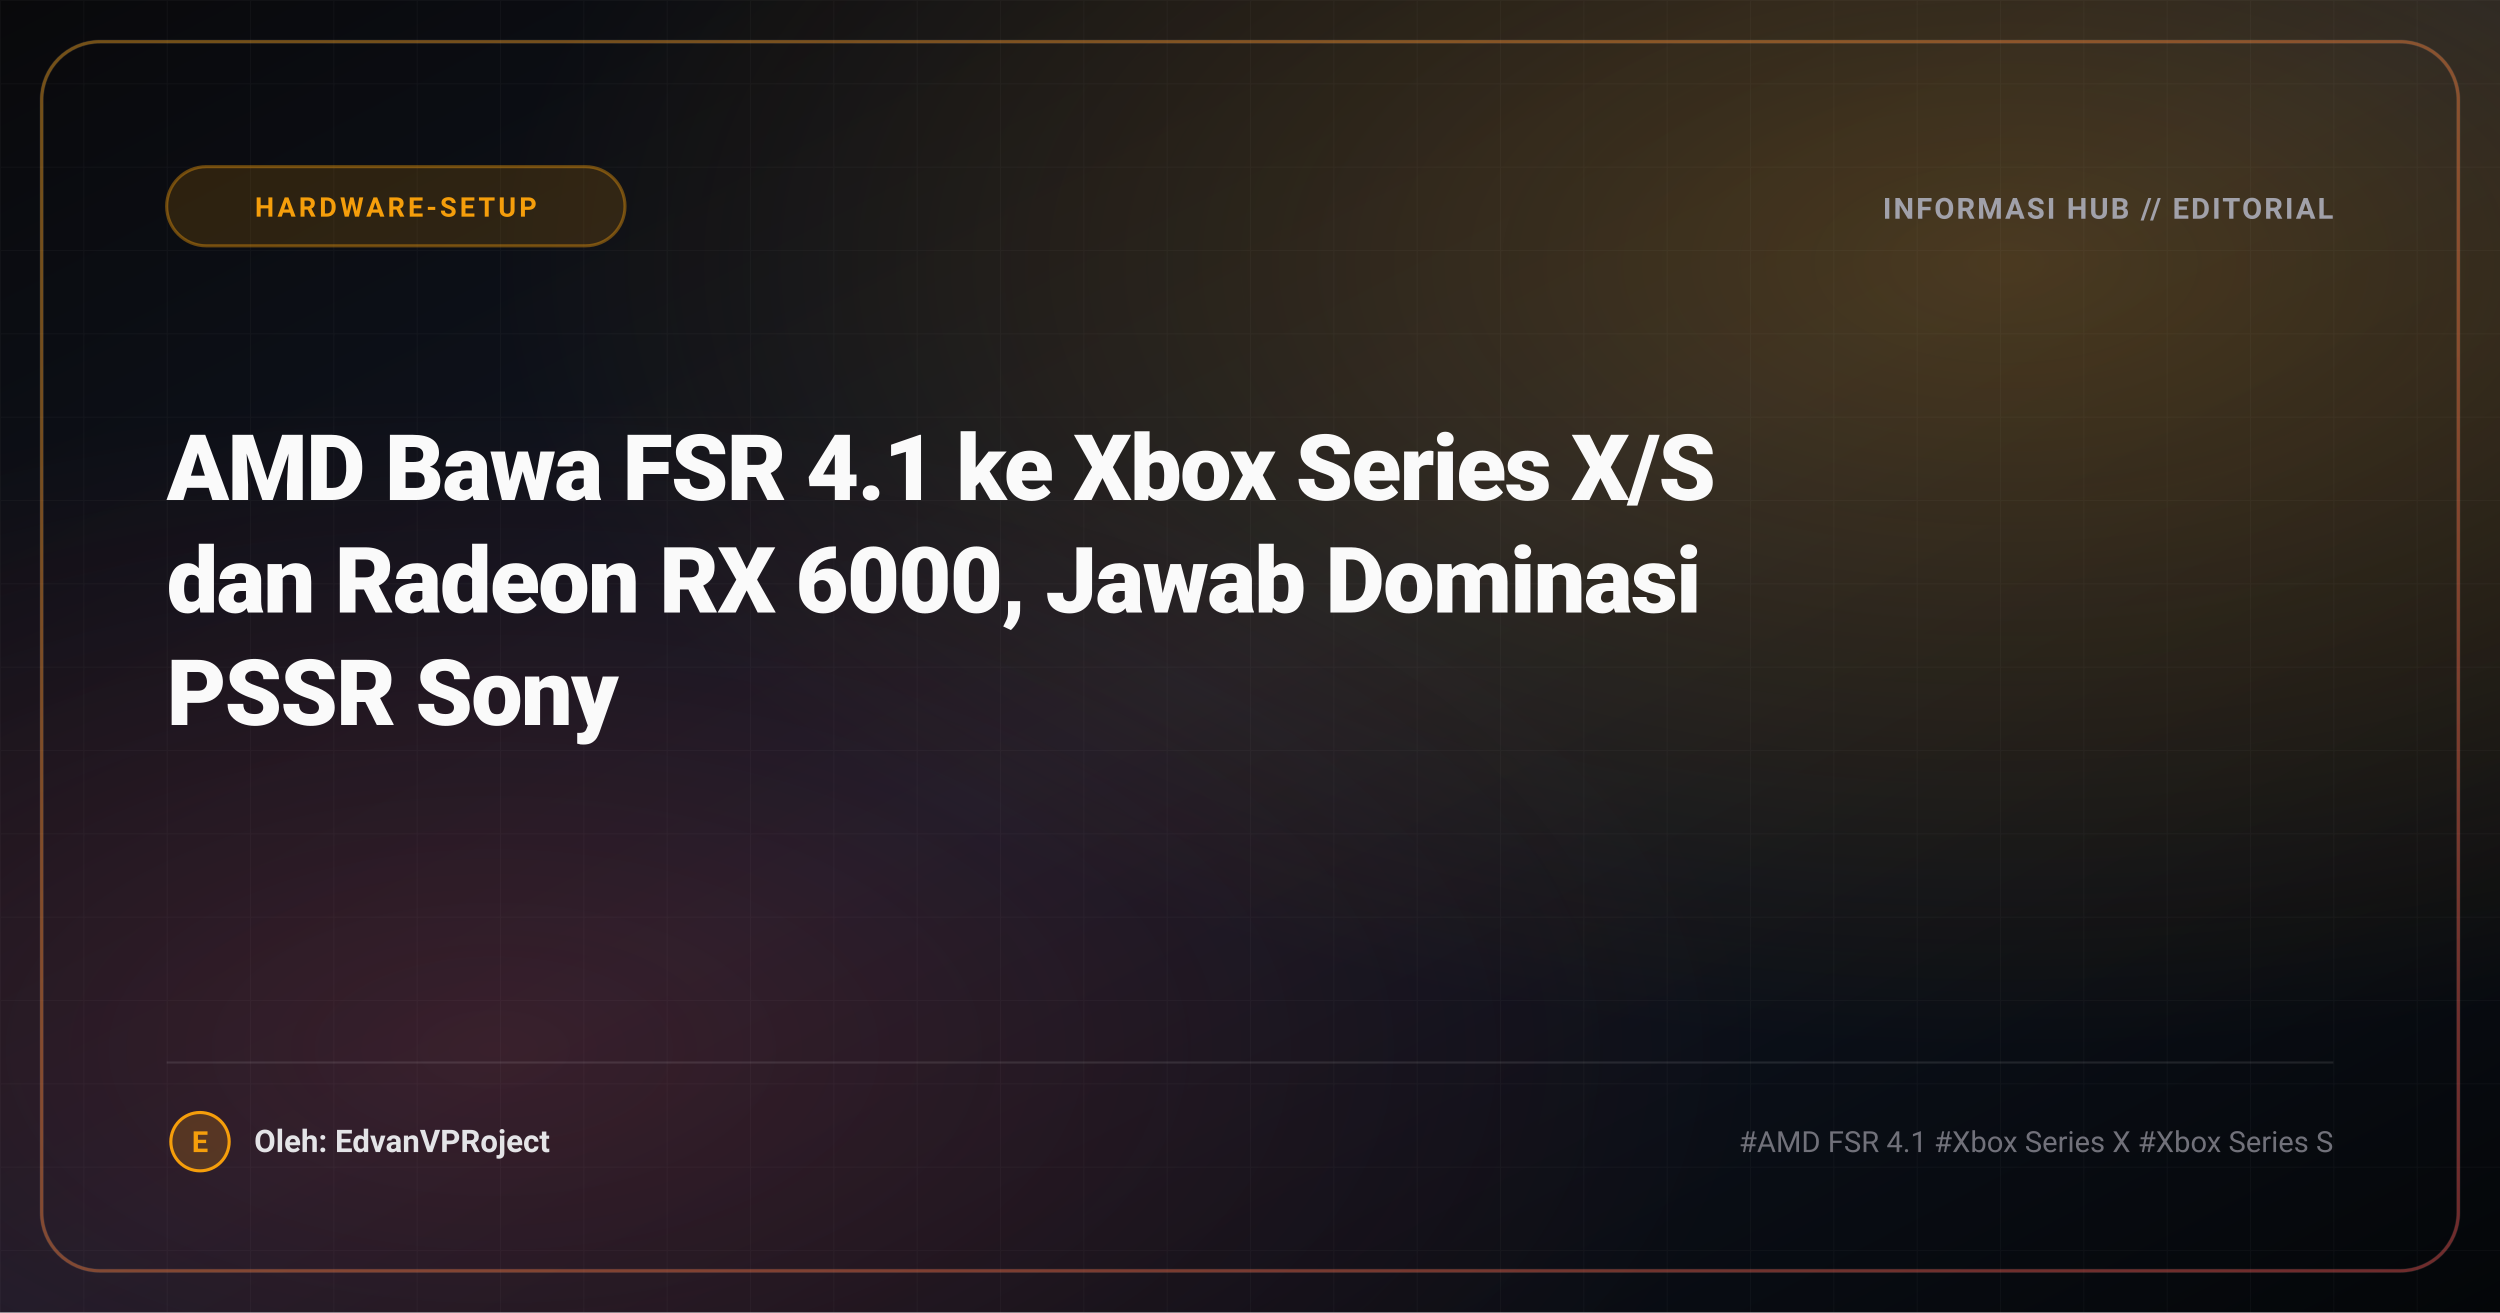
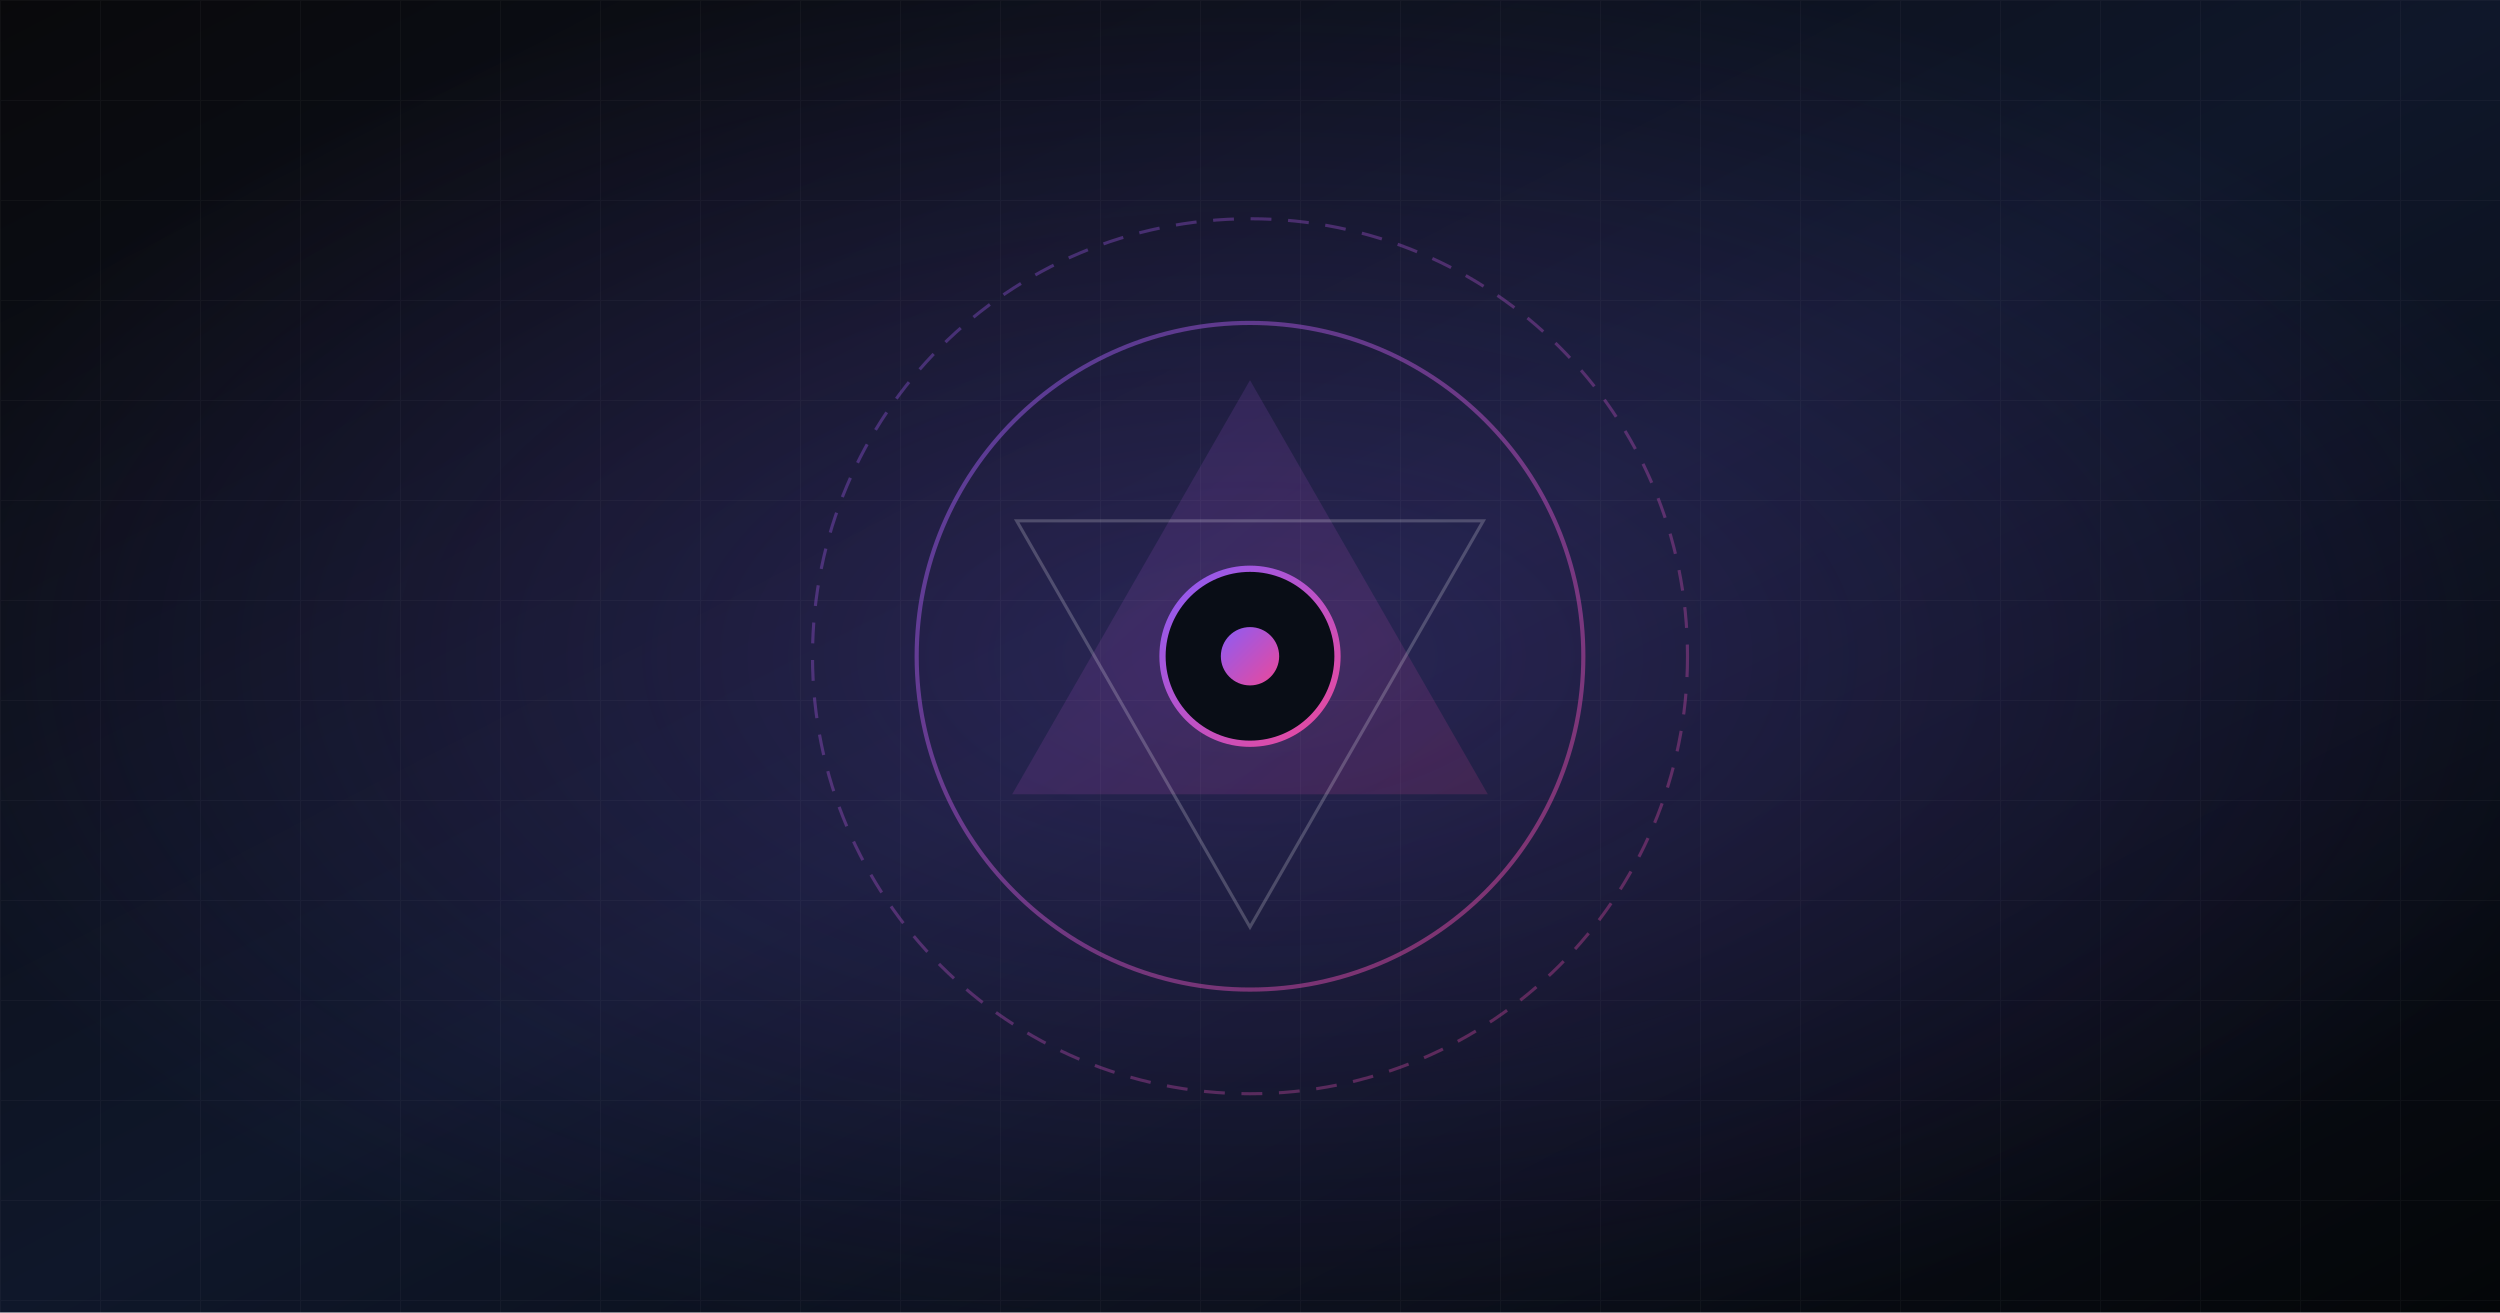
- <svg xmlns="http://www.w3.org/2000/svg" viewBox="0 0 1200 630" width="1200" height="630" shape-rendering="geometricPrecision" text-rendering="geometricPrecision">
+ <svg xmlns="http://www.w3.org/2000/svg" viewBox="0 0 1200 630" width="1200" height="630" shape-rendering="geometricPrecision">
  <defs>
-     <style>
-       text {
-         font-family: -apple-system, BlinkMacSystemFont, "Segoe UI", Roboto, "Helvetica Neue", Arial, sans-serif;
-         text-rendering: geometricPrecision;
-         -webkit-font-smoothing: antialiased;
-       }
-     </style>
    <linearGradient id="bgGrad" x1="0%" y1="0%" x2="100%" y2="100%">
      <stop offset="0%" stop-color="#09090b" />
-       <stop offset="50%" stop-color="#111827" />
+       <stop offset="50%" stop-color="#0f172a" />
      <stop offset="100%" stop-color="#040608" />
    </linearGradient>
    <linearGradient id="accGrad" x1="0%" y1="0%" x2="100%" y2="100%">
-       <stop offset="0%" stop-color="#f59e0b" />
-       <stop offset="100%" stop-color="#ef4444" />
+       <stop offset="0%" stop-color="#8b5cf6" />
+       <stop offset="100%" stop-color="#ec4899" />
    </linearGradient>
-     <radialGradient id="glow" cx="80%" cy="20%" r="60%">
-       <stop offset="0%" stop-color="#f59e0b" stop-opacity="0.25" />
-       <stop offset="100%" stop-color="#f59e0b" stop-opacity="0" />
+     <radialGradient id="glow" cx="50%" cy="50%" r="55%">
+       <stop offset="0%" stop-color="#8b5cf6" stop-opacity="0.22" />
+       <stop offset="100%" stop-color="#8b5cf6" stop-opacity="0" />
    </radialGradient>
-     <radialGradient id="glow2" cx="20%" cy="80%" r="50%">
-       <stop offset="0%" stop-color="#ef4444" stop-opacity="0.18" />
-       <stop offset="100%" stop-color="#ef4444" stop-opacity="0" />
-     </radialGradient>
-     <pattern id="grid" width="40" height="40" patternUnits="userSpaceOnUse">
-       <path d="M 40 0 L 0 0 0 40" fill="none" stroke="rgba(255,255,255,0.03)" stroke-width="1" />
+     <pattern id="grid" width="48" height="48" patternUnits="userSpaceOnUse">
+       <path d="M 48 0 L 0 0 0 48" fill="none" stroke="rgba(255,255,255,0.035)" stroke-width="1" />
    </pattern>
  </defs>
  <rect width="1200" height="630" fill="url(#bgGrad)" />
  <rect width="1200" height="630" fill="url(#glow)" />
-   <rect width="1200" height="630" fill="url(#glow2)" />
  <rect width="1200" height="630" fill="url(#grid)" />
-   <rect x="20" y="20" width="1160" height="590" rx="28" fill="none" stroke="rgba(255,255,255,0.08)" stroke-width="2" />
-   <rect x="20" y="20" width="1160" height="590" rx="28" fill="none" stroke="url(#accGrad)" stroke-width="1.5" opacity="0.4" />
-   <g transform="translate(80, 80)">
-     <rect x="0" y="0" width="220" height="38" rx="19" fill="#f59e0b" fill-opacity="0.15" stroke="#f59e0b" stroke-opacity="0.4" stroke-width="1.5" />
-     <text x="110" y="24" fill="#f59e0b" font-family="system-ui, -apple-system, sans-serif" font-size="13" font-weight="700" text-anchor="middle" letter-spacing="1.5">
-       HARDWARE-SETUP
-     </text>
-     <text x="1040" y="25" fill="#a1a1aa" font-family="monospace, monospace" font-size="14" font-weight="600" text-anchor="end" letter-spacing="1">
-       INFORMASI HUB // EDITORIAL
-     </text>
-   </g>
-   <g transform="translate(0, 200)">
-     <text x="80" y="40" fill="#fafafa" font-family="system-ui, -apple-system, sans-serif" font-size="44" font-weight="800" letter-spacing="-0.8">
-       <tspan x="80" dy="0">AMD Bawa FSR 4.1 ke Xbox Series X/S</tspan>
-       <tspan x="80" dy="54">dan Radeon RX 6000, Jawab Dominasi</tspan>
-       <tspan x="80" dy="54">PSSR Sony</tspan>
-     </text>
-   </g>
-   <g transform="translate(80, 510)">
-     <line x1="0" y1="0" x2="1040" y2="0" stroke="rgba(255,255,255,0.1)" stroke-width="1" />
-     <circle cx="16" cy="38" r="14" fill="#f59e0b" fill-opacity="0.2" stroke="#f59e0b" stroke-width="1.5" />
-     <text x="16" y="43" fill="#f59e0b" font-family="sans-serif" font-size="14" font-weight="bold" text-anchor="middle">E</text>
-     <text x="42" y="43" fill="#e4e4e7" font-family="monospace, monospace" font-size="15" font-weight="600">
-       Oleh: EdvanVPRoject
-     </text>
-     <text x="1040" y="43" fill="#71717a" font-family="monospace, monospace" font-size="14" text-anchor="end">
-       #AMD FSR 4.1   #Xbox Series X   #Xbox Series S
-     </text>
+   <g transform="translate(600, 315)">
+     <circle cx="0" cy="0" r="210" fill="none" stroke="url(#accGrad)" stroke-width="1.5" stroke-dasharray="10 8" opacity="0.35" />
+     <circle cx="0" cy="0" r="160" fill="none" stroke="url(#accGrad)" stroke-width="2" opacity="0.5" />
+     <polygon points="0,-130 112,65 -112,65" fill="url(#accGrad)" opacity="0.15" stroke="url(#accGrad)" stroke-width="2.5" />
+     <polygon points="0,130 112,-65 -112,-65" fill="none" stroke="rgba(255,255,255,0.2)" stroke-width="1.5" />
+     <circle cx="0" cy="0" r="42" fill="#090d16" stroke="url(#accGrad)" stroke-width="3" />
+     <circle cx="0" cy="0" r="14" fill="url(#accGrad)" />
  </g>
</svg>
